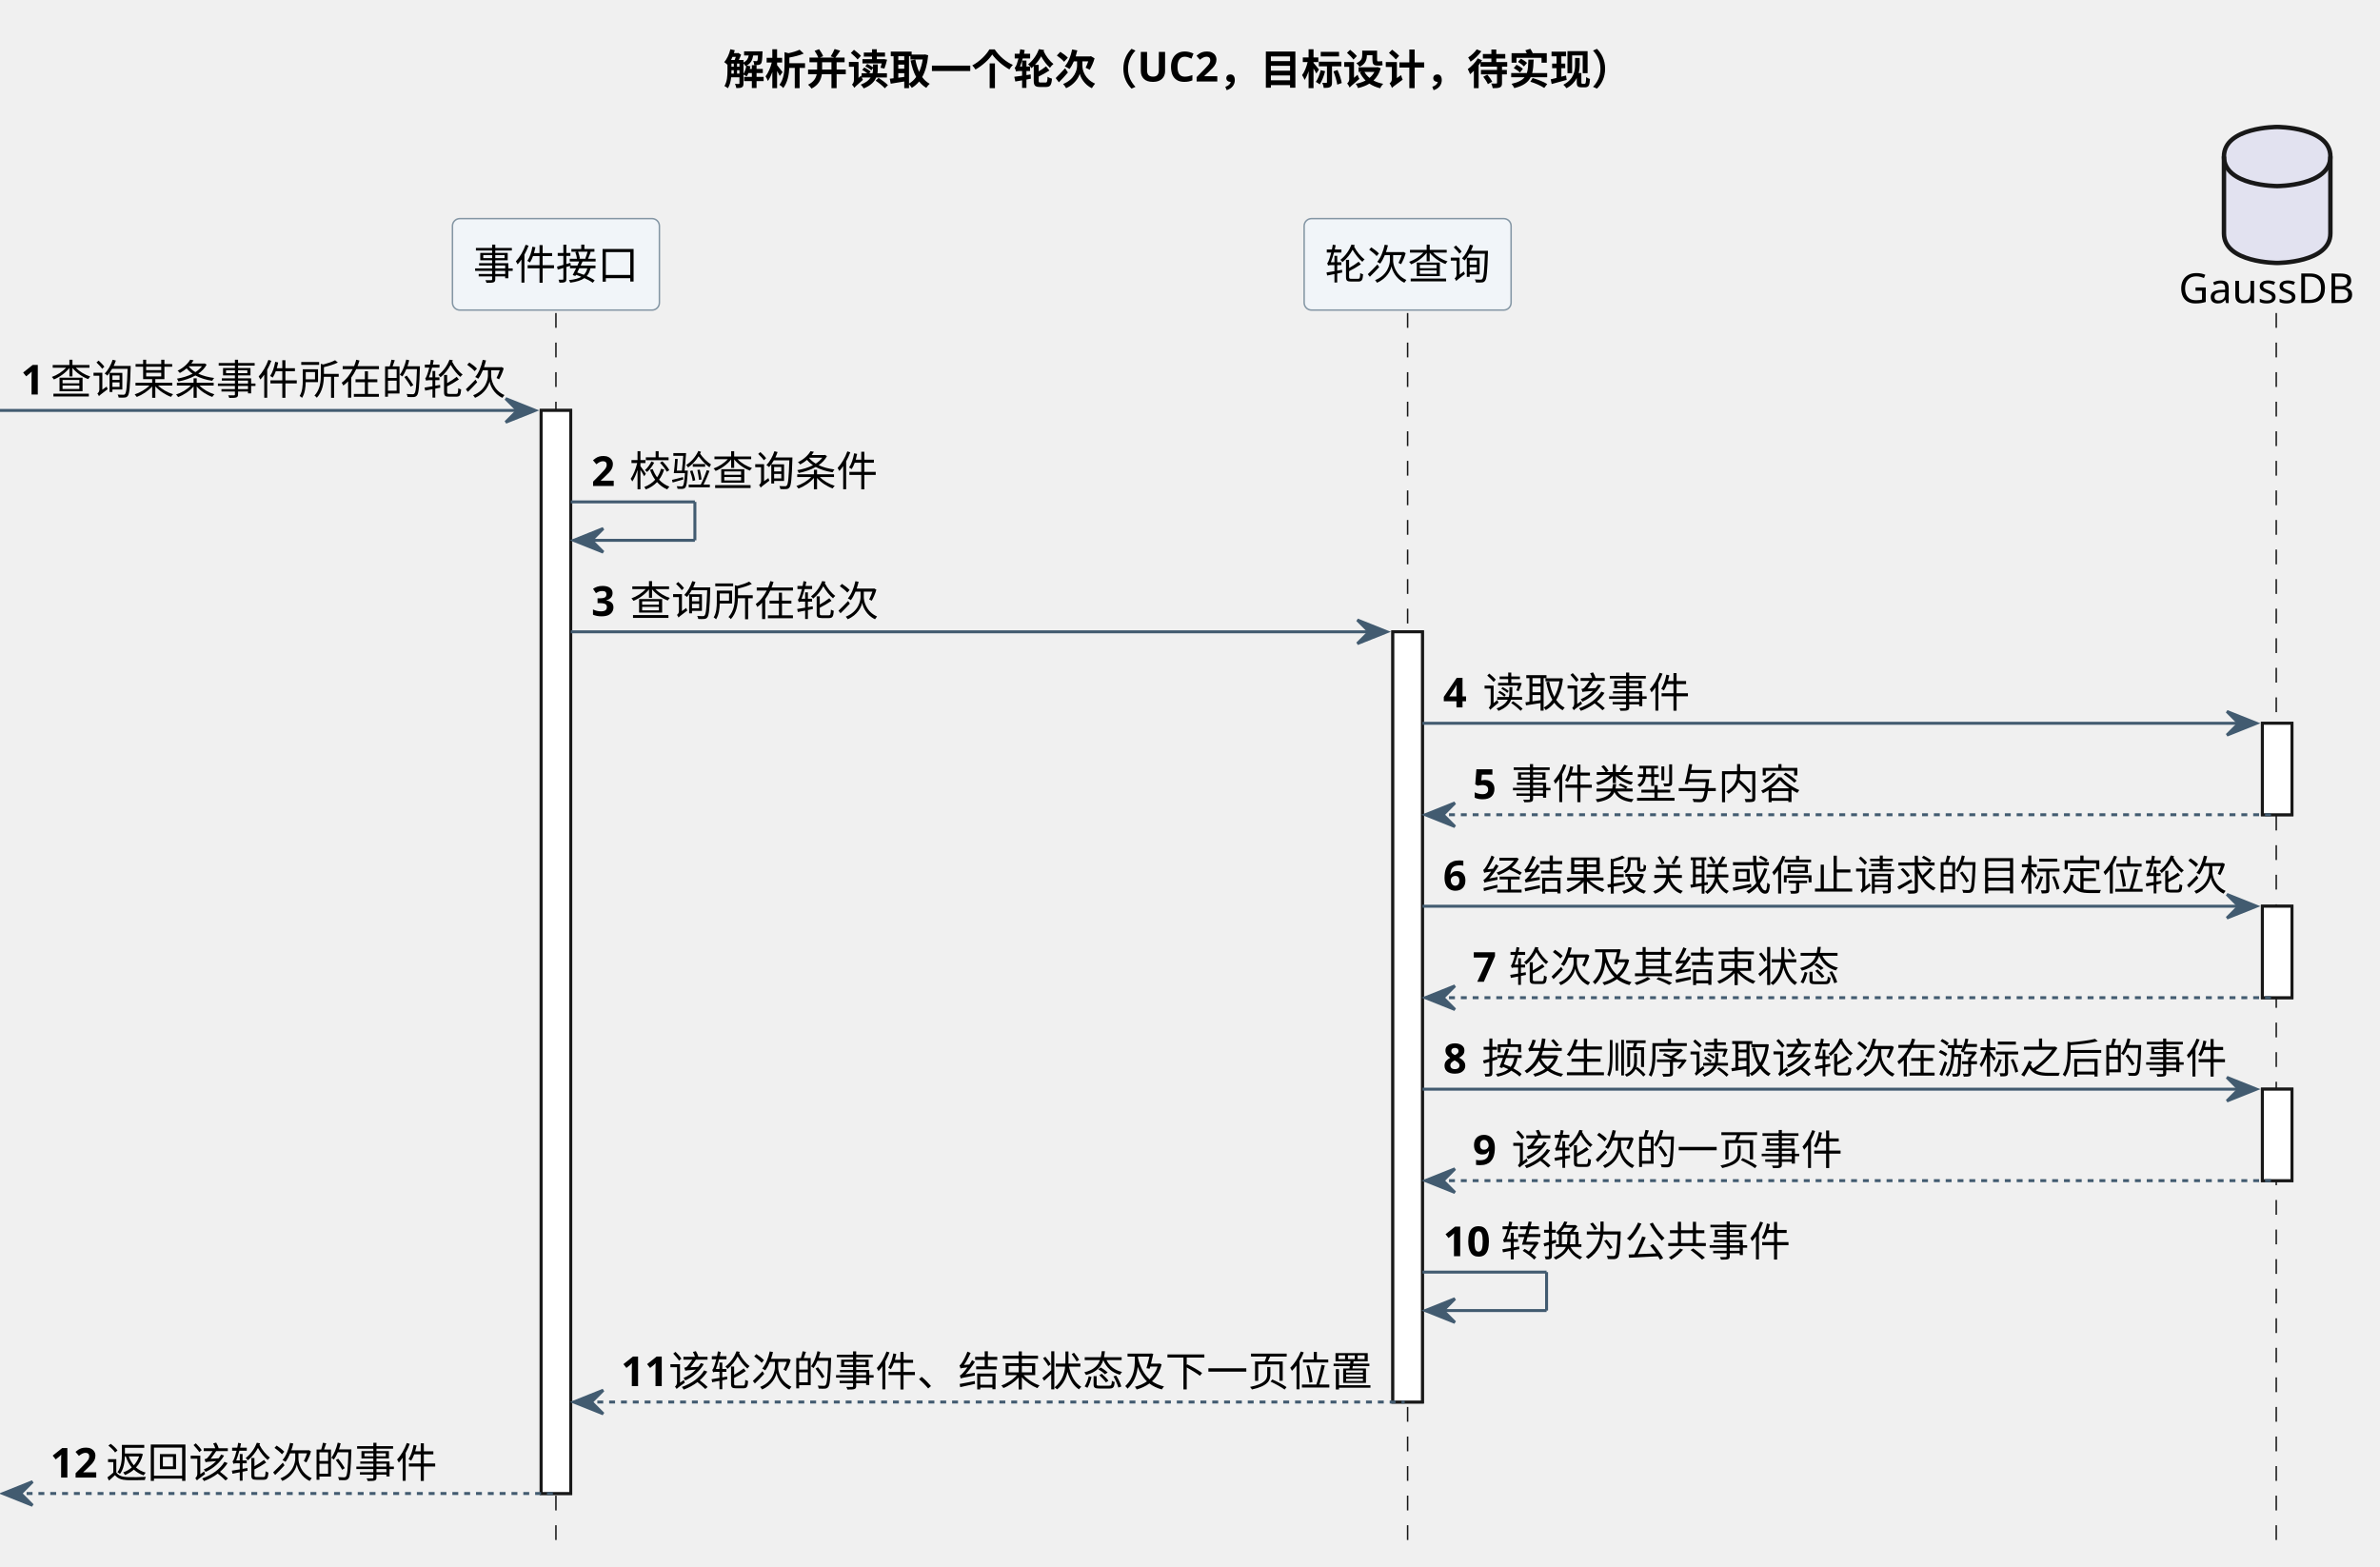
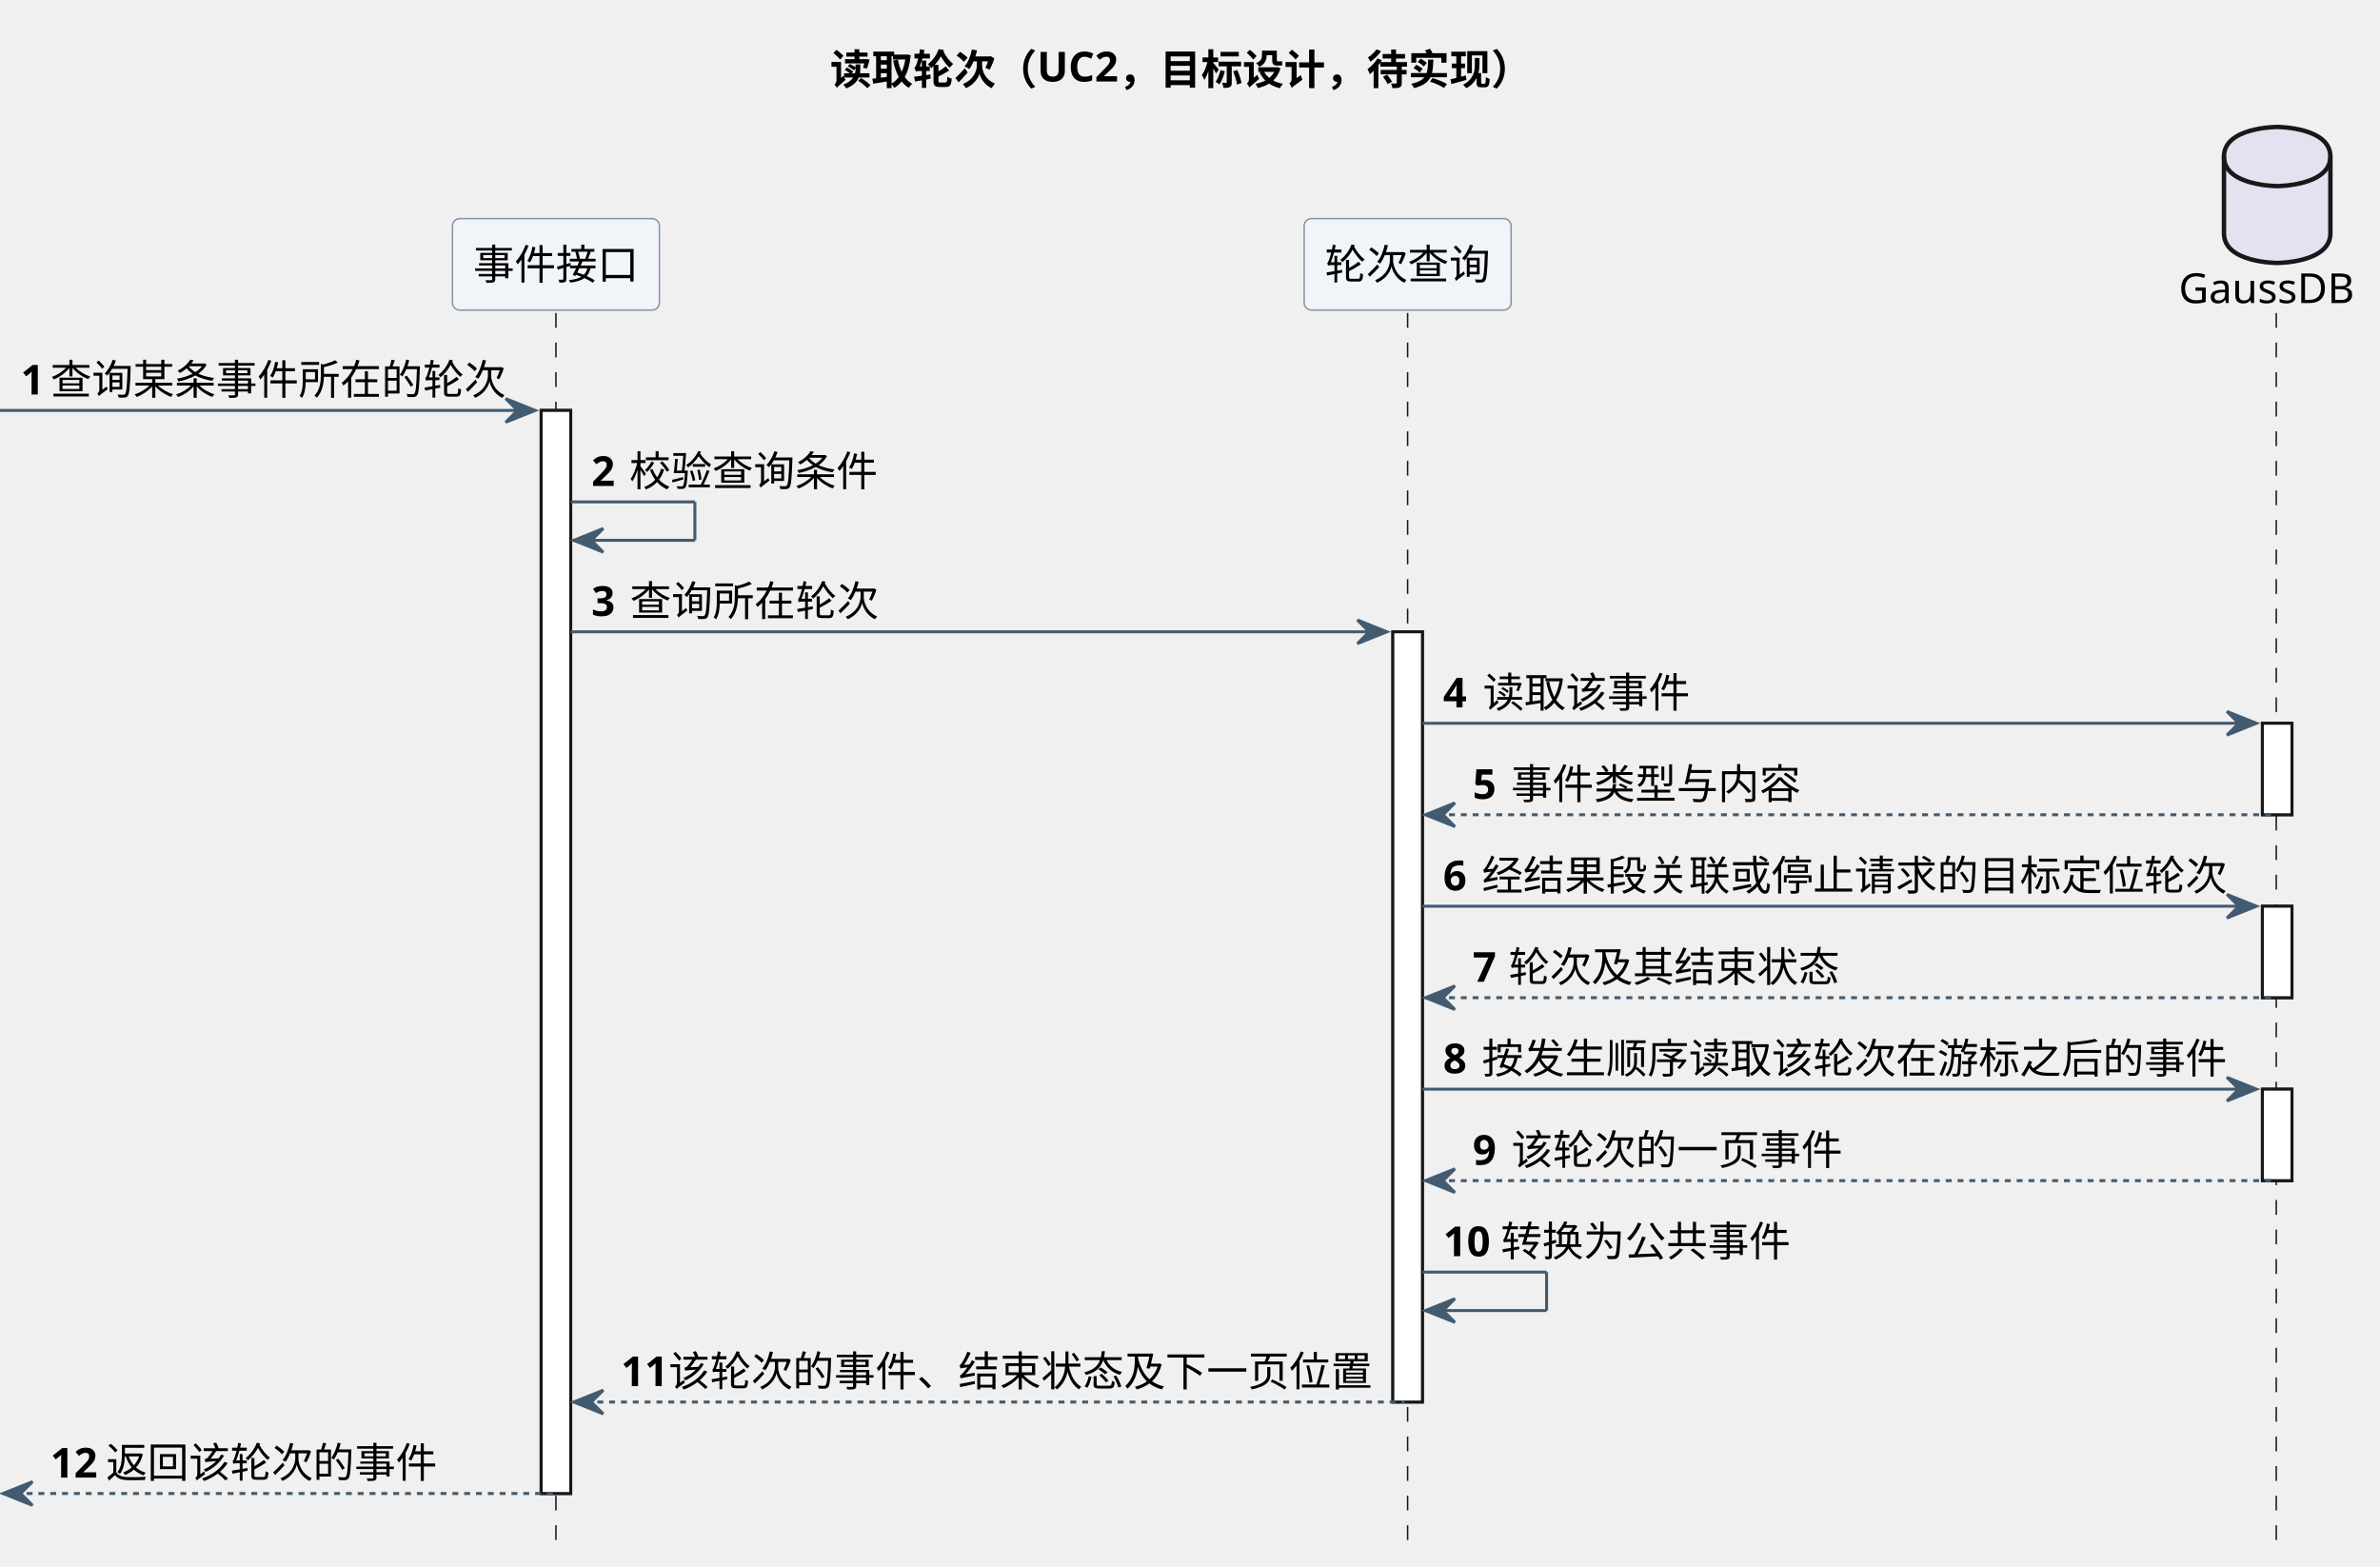
<svg xmlns="http://www.w3.org/2000/svg" contentStyleType="text/css" height="530px" preserveAspectRatio="none" style="width:805px;height:530px;background:#FFFFFF;" version="1.1" viewBox="0 0 805 530" width="805px" zoomAndPan="magnify">
  <defs />
  <g>
-     <text fill="#000000" font-family="sans-serif" font-size="14" font-weight="bold" lengthAdjust="spacing" textLength="318.172" x="244.681" y="28.562">解析并读取一个轮次（UC2，目标设计，待实现）</text>
+     <text fill="#000000" font-family="sans-serif" font-size="14" font-weight="bold" lengthAdjust="spacing" textLength="245.984" x="280.775" y="28.562">读取轮次（UC2，目标设计，待实现）</text>
    <rect fill="#FFFFFF" height="366.334" style="stroke:#181818;stroke-width:1.0;" width="10" x="183.036" y="138.818" />
    <rect fill="#FFFFFF" height="260.516" style="stroke:#181818;stroke-width:1.0;" width="10" x="471.108" y="213.697" />
    <rect fill="#FFFFFF" height="30.939" style="stroke:#181818;stroke-width:1.0;" width="10" x="765.221" y="244.637" />
    <rect fill="#FFFFFF" height="30.939" style="stroke:#181818;stroke-width:1.0;" width="10" x="765.221" y="306.516" />
    <rect fill="#FFFFFF" height="30.939" style="stroke:#181818;stroke-width:1.0;" width="10" x="765.221" y="368.394" />
    <line style="stroke:#181818;stroke-width:0.5;stroke-dasharray:5.0,5.0;" x1="188.036" x2="188.036" y1="105.879" y2="523.152" />
    <line style="stroke:#181818;stroke-width:0.5;stroke-dasharray:5.0,5.0;" x1="476.108" x2="476.108" y1="105.879" y2="523.152" />
    <line style="stroke:#181818;stroke-width:0.5;stroke-dasharray:5.0,5.0;" x1="769.907" x2="769.907" y1="105.879" y2="523.152" />
    <rect fill="#F1F5F9" height="30.939" rx="2.5" ry="2.5" style="stroke:#8496A4;stroke-width:0.5;" width="70" x="153.036" y="73.939" />
    <text fill="#000000" font-family="sans-serif" font-size="14" lengthAdjust="spacing" textLength="56" x="160.036" y="94.502">事件接口</text>
    <rect fill="#F1F5F9" height="30.939" rx="2.5" ry="2.5" style="stroke:#8496A4;stroke-width:0.5;" width="70" x="441.108" y="73.939" />
    <text fill="#000000" font-family="sans-serif" font-size="14" lengthAdjust="spacing" textLength="56" x="448.108" y="94.502">轮次查询</text>
    <text fill="#000000" font-family="sans-serif" font-size="14" lengthAdjust="spacing" textLength="60.628" x="736.907" y="102.502">GaussDB</text>
    <path d="M752.221,52.94 C752.221,42.94 770.221,42.94 770.221,42.94 C770.221,42.94 788.221,42.94 788.221,52.94 L788.221,78.939 C788.221,88.939 770.221,88.939 770.221,88.939 C770.221,88.939 752.221,88.939 752.221,78.939 L752.221,52.94 " fill="#E2E2F0" style="stroke:#181818;stroke-width:1.5;" />
    <path d="M752.221,52.94 C752.221,62.94 770.221,62.94 770.221,62.94 C770.221,62.94 788.221,62.94 788.221,52.94 " fill="none" style="stroke:#181818;stroke-width:1.5;" />
    <rect fill="#FFFFFF" height="366.334" style="stroke:#181818;stroke-width:1.0;" width="10" x="183.036" y="138.818" />
    <rect fill="#FFFFFF" height="260.516" style="stroke:#181818;stroke-width:1.0;" width="10" x="471.108" y="213.697" />
    <rect fill="#FFFFFF" height="30.939" style="stroke:#181818;stroke-width:1.0;" width="10" x="765.221" y="244.637" />
    <rect fill="#FFFFFF" height="30.939" style="stroke:#181818;stroke-width:1.0;" width="10" x="765.221" y="306.516" />
    <rect fill="#FFFFFF" height="30.939" style="stroke:#181818;stroke-width:1.0;" width="10" x="765.221" y="368.394" />
    <polygon fill="#425B70" points="171.036,134.818,181.036,138.818,171.036,142.818,175.036,138.818" style="stroke:#425B70;stroke-width:1.0;" />
    <line style="stroke:#425B70;stroke-width:1.0;" x1="0" x2="177.036" y1="138.818" y2="138.818" />
    <text fill="#000000" font-family="sans-serif" font-size="14" font-weight="bold" lengthAdjust="spacing" textLength="6.036" x="7" y="133.441">1</text>
    <text fill="#000000" font-family="sans-serif" font-size="14" lengthAdjust="spacing" textLength="154" x="17.036" y="133.441">查询某条事件所在的轮次</text>
    <line style="stroke:#425B70;stroke-width:1.0;" x1="193.036" x2="235.036" y1="169.758" y2="169.758" />
    <line style="stroke:#425B70;stroke-width:1.0;" x1="235.036" x2="235.036" y1="169.758" y2="182.758" />
    <line style="stroke:#425B70;stroke-width:1.0;" x1="194.036" x2="235.036" y1="182.758" y2="182.758" />
    <polygon fill="#425B70" points="204.036,178.758,194.036,182.758,204.036,186.758,200.036,182.758" style="stroke:#425B70;stroke-width:1.0;" />
    <text fill="#000000" font-family="sans-serif" font-size="14" font-weight="bold" lengthAdjust="spacing" textLength="8.818" x="200.036" y="164.381">2</text>
    <text fill="#000000" font-family="sans-serif" font-size="14" lengthAdjust="spacing" textLength="84" x="212.855" y="164.381">校验查询条件</text>
    <polygon fill="#425B70" points="459.108,209.697,469.108,213.697,459.108,217.697,463.108,213.697" style="stroke:#425B70;stroke-width:1.0;" />
    <line style="stroke:#425B70;stroke-width:1.0;" x1="193.036" x2="465.108" y1="213.697" y2="213.697" />
    <text fill="#000000" font-family="sans-serif" font-size="14" font-weight="bold" lengthAdjust="spacing" textLength="9.037" x="200.036" y="208.32">3</text>
    <text fill="#000000" font-family="sans-serif" font-size="14" lengthAdjust="spacing" textLength="84" x="213.073" y="208.32">查询所在轮次</text>
    <polygon fill="#425B70" points="753.221,240.637,763.221,244.637,753.221,248.637,757.221,244.637" style="stroke:#425B70;stroke-width:1.0;" />
    <line style="stroke:#425B70;stroke-width:1.0;" x1="481.108" x2="759.221" y1="244.637" y2="244.637" />
    <text fill="#000000" font-family="sans-serif" font-size="14" font-weight="bold" lengthAdjust="spacing" textLength="9.468" x="488.108" y="239.26">4</text>
    <text fill="#000000" font-family="sans-serif" font-size="14" lengthAdjust="spacing" textLength="70" x="501.576" y="239.26">读取该事件</text>
    <polygon fill="#425B70" points="492.108,271.576,482.108,275.576,492.108,279.576,488.108,275.576" style="stroke:#425B70;stroke-width:1.0;" />
    <line style="stroke:#425B70;stroke-width:1.0;stroke-dasharray:2.0,2.0;" x1="486.108" x2="769.221" y1="275.576" y2="275.576" />
    <text fill="#000000" font-family="sans-serif" font-size="14" font-weight="bold" lengthAdjust="spacing" textLength="8.948" x="498.108" y="270.199">5</text>
    <text fill="#000000" font-family="sans-serif" font-size="14" lengthAdjust="spacing" textLength="98" x="511.057" y="270.199">事件类型与内容</text>
    <polygon fill="#425B70" points="753.221,302.516,763.221,306.516,753.221,310.516,757.221,306.516" style="stroke:#425B70;stroke-width:1.0;" />
    <line style="stroke:#425B70;stroke-width:1.0;" x1="481.108" x2="759.221" y1="306.516" y2="306.516" />
    <text fill="#000000" font-family="sans-serif" font-size="14" font-weight="bold" lengthAdjust="spacing" textLength="9.092" x="488.108" y="301.139">6</text>
    <text fill="#000000" font-family="sans-serif" font-size="14" lengthAdjust="spacing" textLength="252" x="501.2" y="301.139">经结果段关联或停止请求的目标定位轮次</text>
    <polygon fill="#425B70" points="492.108,333.455,482.108,337.455,492.108,341.455,488.108,337.455" style="stroke:#425B70;stroke-width:1.0;" />
    <line style="stroke:#425B70;stroke-width:1.0;stroke-dasharray:2.0,2.0;" x1="486.108" x2="769.221" y1="337.455" y2="337.455" />
    <text fill="#000000" font-family="sans-serif" font-size="14" font-weight="bold" lengthAdjust="spacing" textLength="8.142" x="498.108" y="332.078">7</text>
    <text fill="#000000" font-family="sans-serif" font-size="14" lengthAdjust="spacing" textLength="112" x="510.25" y="332.078">轮次及其结束状态</text>
    <polygon fill="#425B70" points="753.221,364.394,763.221,368.394,753.221,372.394,757.221,368.394" style="stroke:#425B70;stroke-width:1.0;" />
    <line style="stroke:#425B70;stroke-width:1.0;" x1="481.108" x2="759.221" y1="368.394" y2="368.394" />
    <text fill="#000000" font-family="sans-serif" font-size="14" font-weight="bold" lengthAdjust="spacing" textLength="9.112" x="488.108" y="363.018">8</text>
    <text fill="#000000" font-family="sans-serif" font-size="14" lengthAdjust="spacing" textLength="252" x="501.221" y="363.018">按发生顺序读取该轮次在游标之后的事件</text>
    <polygon fill="#425B70" points="492.108,395.334,482.108,399.334,492.108,403.334,488.108,399.334" style="stroke:#425B70;stroke-width:1.0;" />
    <line style="stroke:#425B70;stroke-width:1.0;stroke-dasharray:2.0,2.0;" x1="486.108" x2="769.221" y1="399.334" y2="399.334" />
    <text fill="#000000" font-family="sans-serif" font-size="14" font-weight="bold" lengthAdjust="spacing" textLength="9.092" x="498.108" y="393.957">9</text>
    <text fill="#000000" font-family="sans-serif" font-size="14" lengthAdjust="spacing" textLength="112" x="511.2" y="393.957">该轮次的一页事件</text>
    <line style="stroke:#425B70;stroke-width:1.0;" x1="481.108" x2="523.108" y1="430.273" y2="430.273" />
    <line style="stroke:#425B70;stroke-width:1.0;" x1="523.108" x2="523.108" y1="430.273" y2="443.273" />
    <line style="stroke:#425B70;stroke-width:1.0;" x1="482.108" x2="523.108" y1="443.273" y2="443.273" />
    <polygon fill="#425B70" points="492.108,439.273,482.108,443.273,492.108,447.273,488.108,443.273" style="stroke:#425B70;stroke-width:1.0;" />
    <text fill="#000000" font-family="sans-serif" font-size="14" font-weight="bold" lengthAdjust="spacing" textLength="15.477" x="488.108" y="424.897">10</text>
    <text fill="#000000" font-family="sans-serif" font-size="14" lengthAdjust="spacing" textLength="98" x="507.585" y="424.897">转换为公共事件</text>
    <polygon fill="#425B70" points="204.036,470.213,194.036,474.213,204.036,478.213,200.036,474.213" style="stroke:#425B70;stroke-width:1.0;" />
    <line style="stroke:#425B70;stroke-width:1.0;stroke-dasharray:2.0,2.0;" x1="198.036" x2="475.108" y1="474.213" y2="474.213" />
    <text fill="#000000" font-family="sans-serif" font-size="14" font-weight="bold" lengthAdjust="spacing" textLength="12.072" x="210.036" y="468.836">11</text>
    <text fill="#000000" font-family="sans-serif" font-size="14" lengthAdjust="spacing" textLength="238" x="226.108" y="468.836">该轮次的事件、结束状态及下一页位置</text>
    <polygon fill="#425B70" points="11,501.152,1,505.152,11,509.152,7,505.152" style="stroke:#425B70;stroke-width:1.0;" />
    <line style="stroke:#425B70;stroke-width:1.0;stroke-dasharray:2.0,2.0;" x1="5" x2="187.036" y1="505.152" y2="505.152" />
    <text fill="#000000" font-family="sans-serif" font-size="14" font-weight="bold" lengthAdjust="spacing" textLength="14.854" x="17" y="499.775">12</text>
    <text fill="#000000" font-family="sans-serif" font-size="14" lengthAdjust="spacing" textLength="112" x="35.855" y="499.775">返回该轮次的事件</text>
  </g>
</svg>
